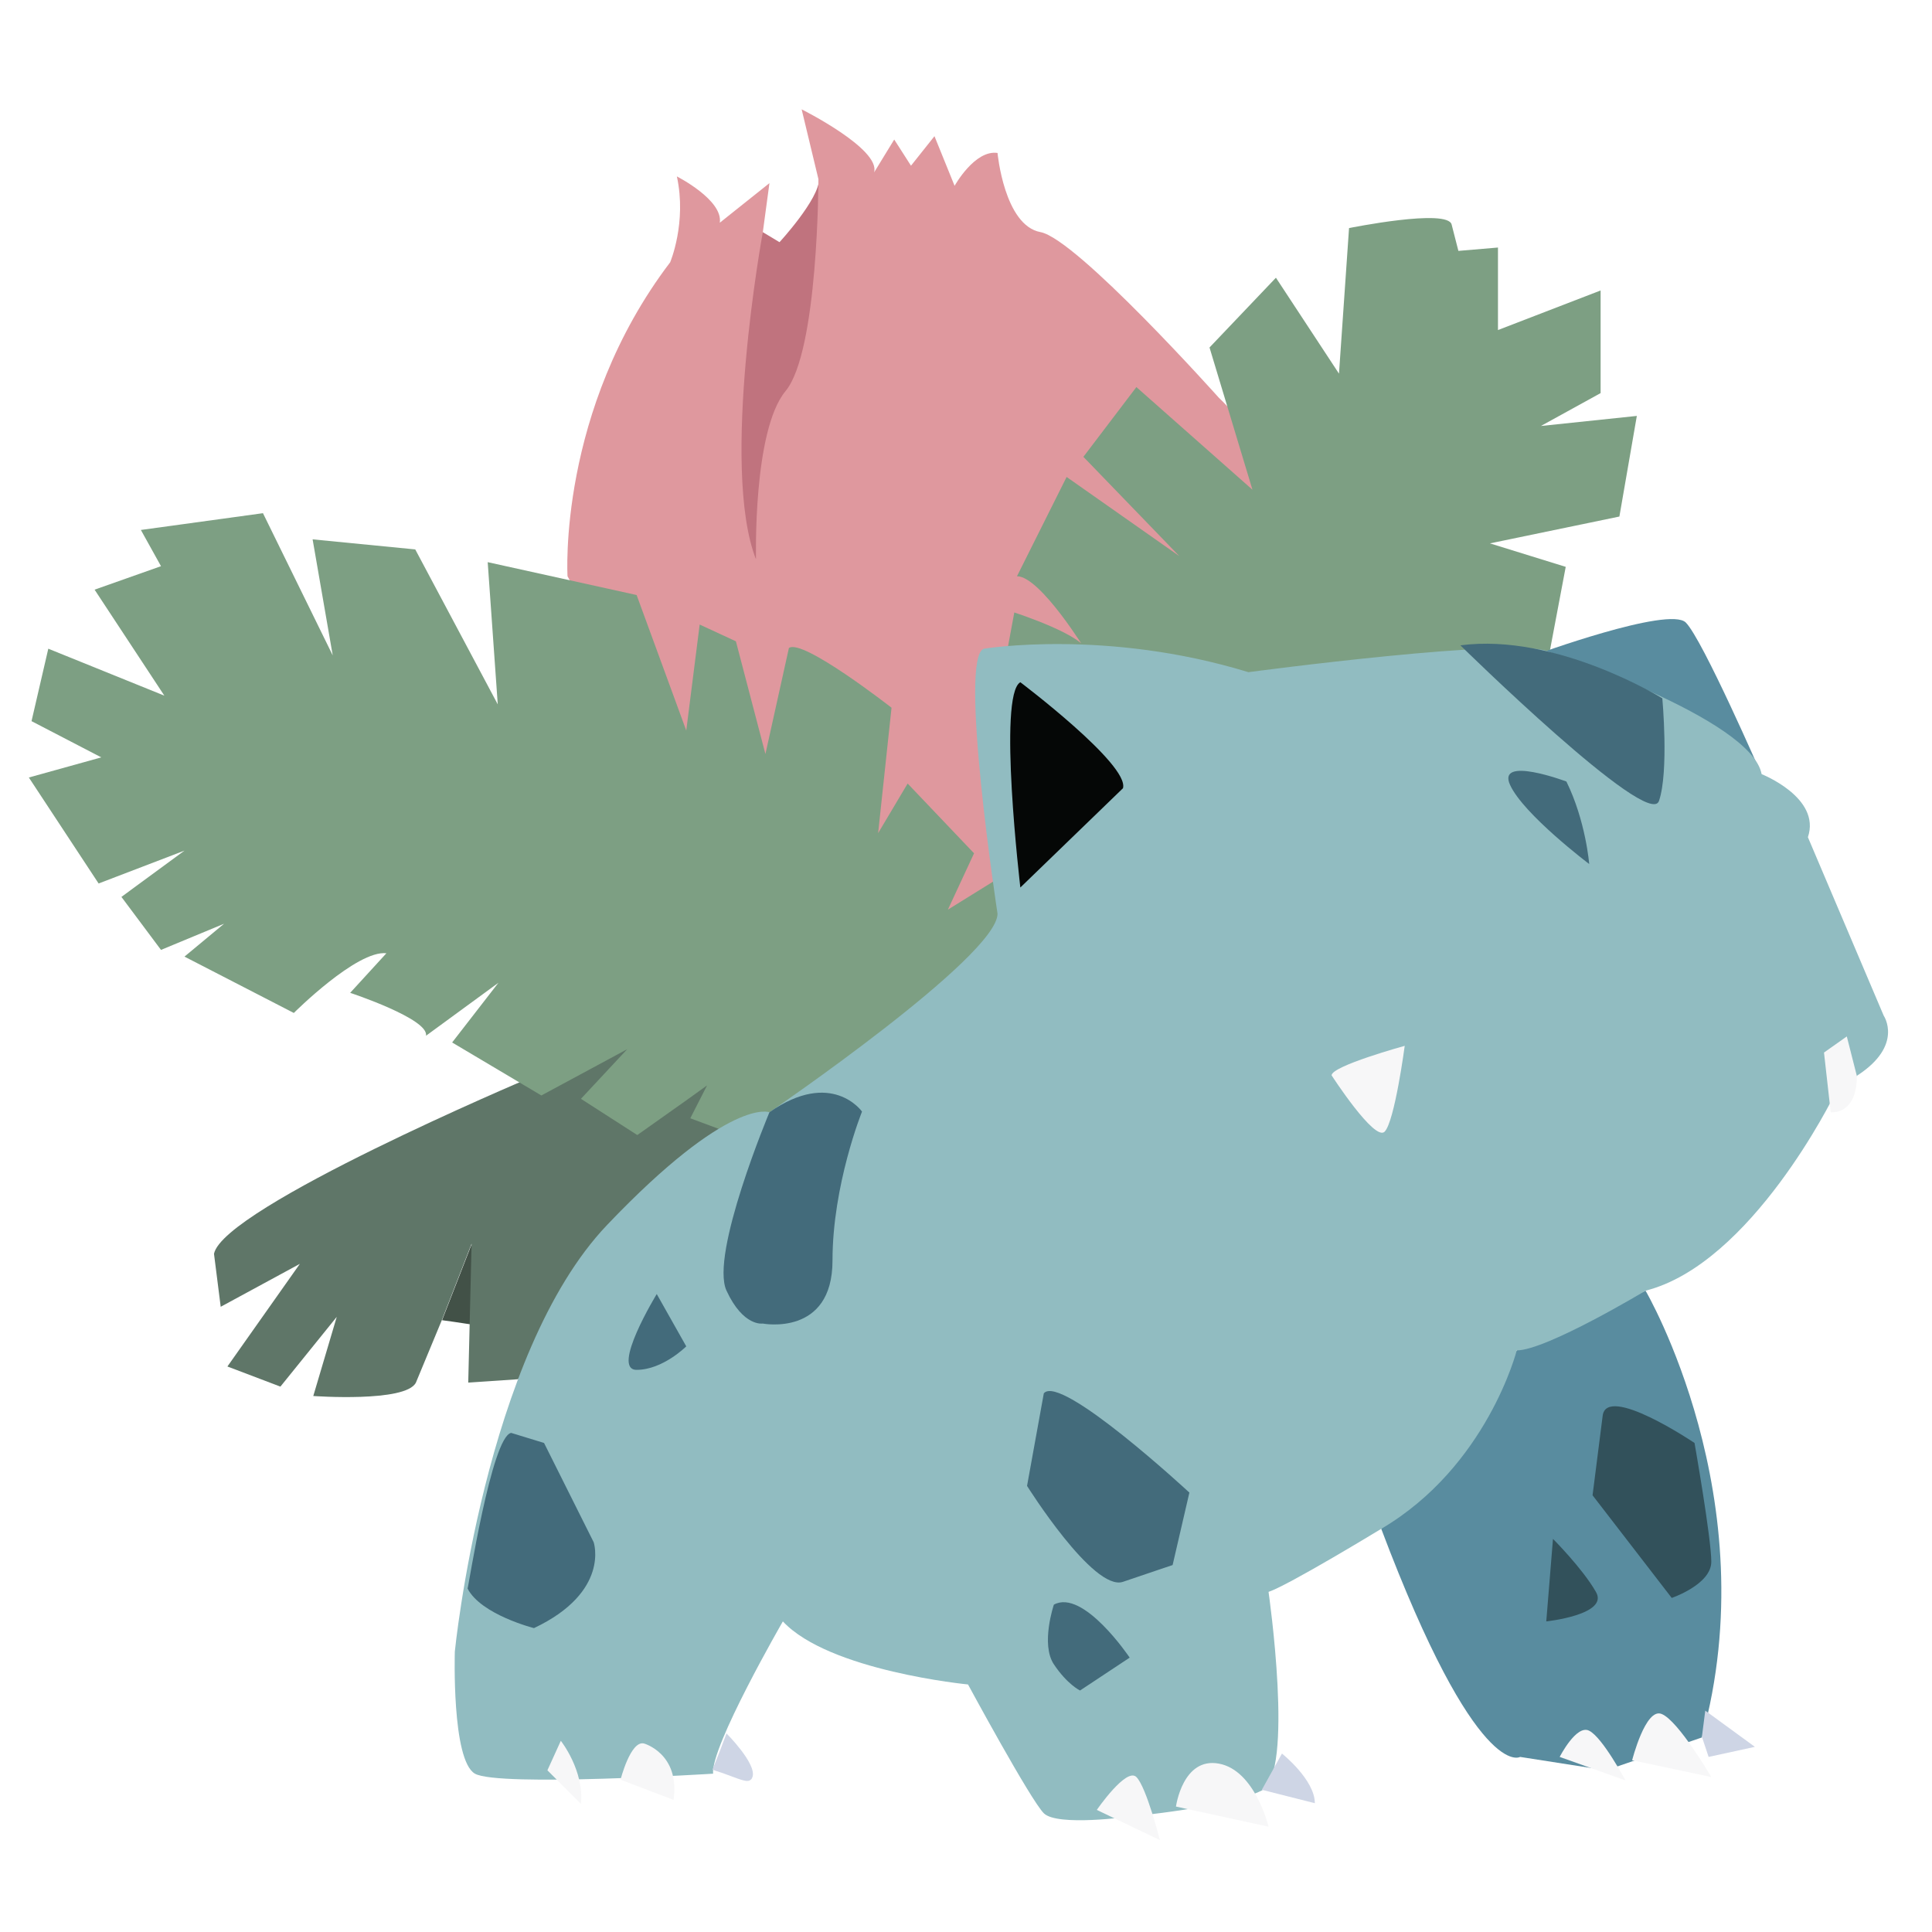
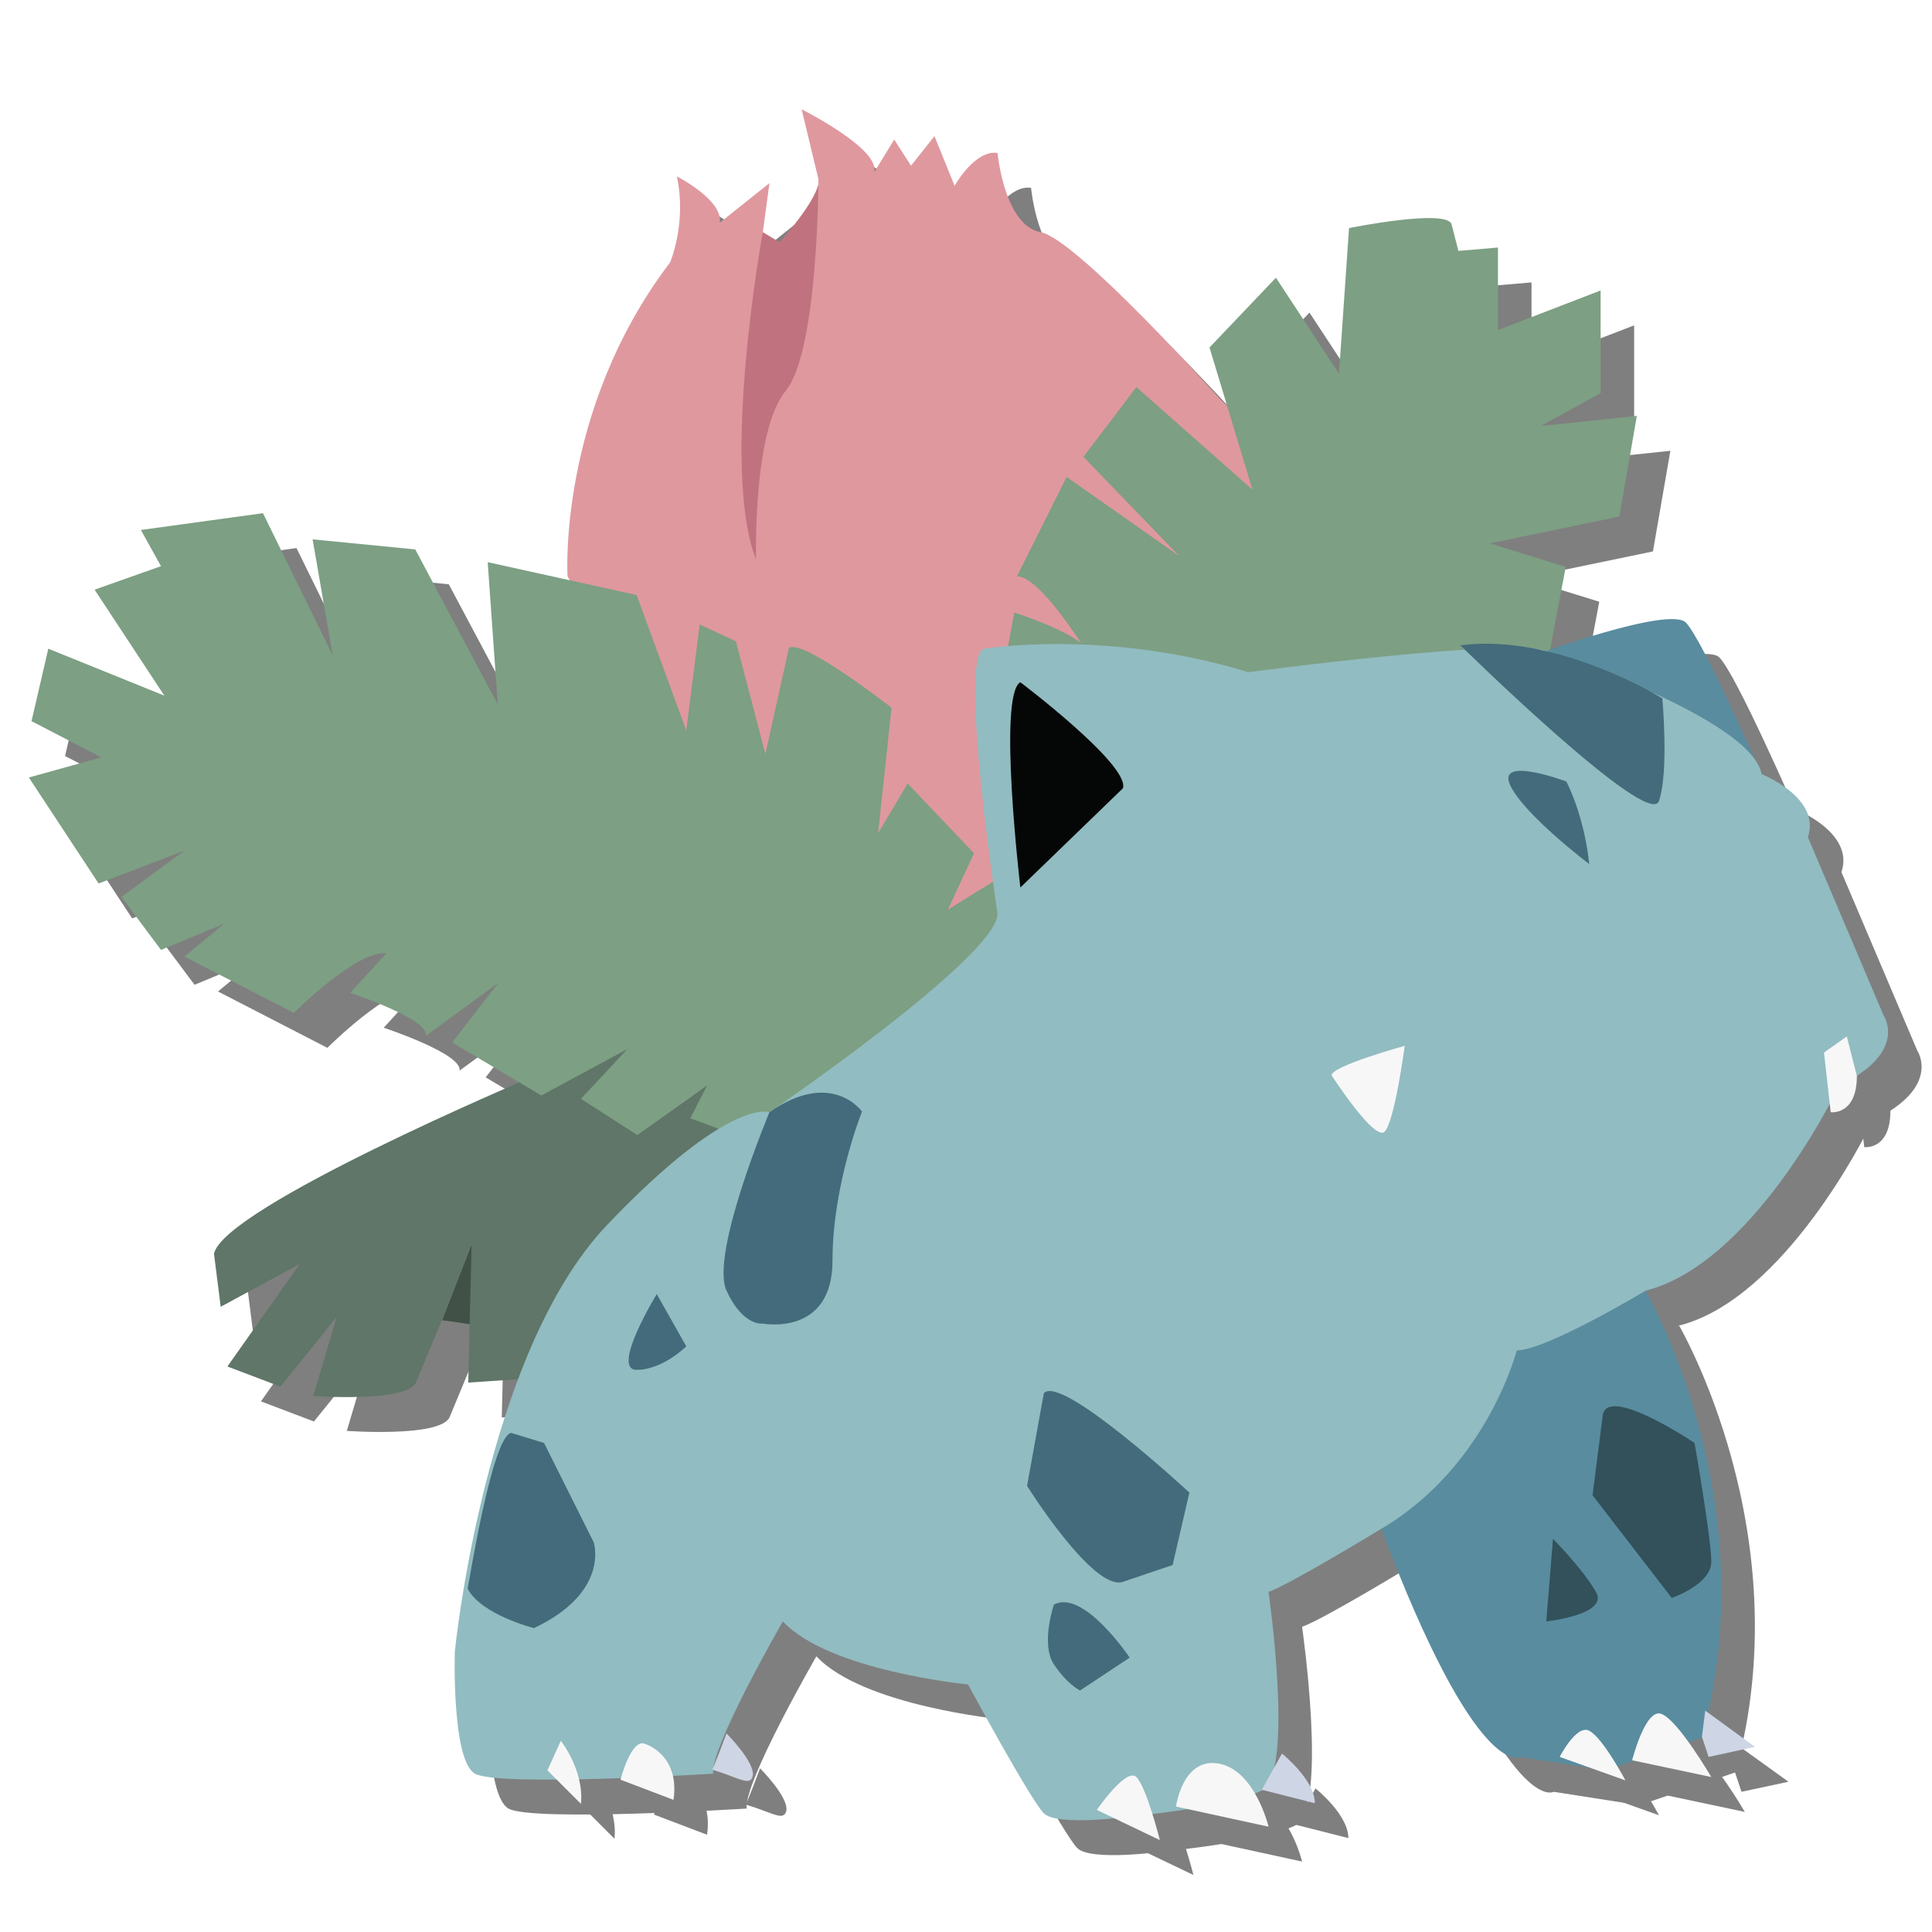
<svg xmlns="http://www.w3.org/2000/svg" version="1.1" id="Layer_1" x="0px" y="0px" viewBox="0 0 288 288" style="enable-background:new 0 0 288 288;" xml:space="preserve">
  <style type="text/css">
- 	.st0{fill:#C0737E;}
- 	.st1{fill:#DF989E;}
- 	.st2{fill:#425147;}
- 	.st3{fill:#5F7668;}
- 	.st4{fill:#7D9F83;}
- 	.st5{fill:#598C9F;}
- 	.st6{fill:#91BCC1;}
- 	.st7{fill:#050706;}
- 	.st8{fill:#F7F7F8;}
- 	.st9{fill:#CED5E5;}
- 	.st10{fill:#436B7B;}
- 	.st11{fill:#32515B;}
+ 	.st0{opacity:0.5;}
+ 	.st1{fill:#C0737E;}
+ 	.st2{fill:#DF989E;}
+ 	.st3{fill:#425147;}
+ 	.st4{fill:#5F7668;}
+ 	.st5{fill:#7D9F83;}
+ 	.st6{fill:#598C9F;}
+ 	.st7{fill:#91BCC1;}
+ 	.st8{fill:#050706;}
+ 	.st9{fill:#F7F7F8;}
+ 	.st10{fill:#CED5E5;}
+ 	.st11{fill:#436B7B;}
+ 	.st12{fill:#32515B;}
</style>
-   <path class="st0" d="M112.7,83.4c-3.7-3.3-5.7-6.7-6.9-9.4c-8.1-18,6.8-38,7.9-39.4l2.5,1.5c0,0,5.9-6.4,5.9-9.4  c1.9,5.5,5.7,19,1.5,35C120.9,71.9,116.1,79.2,112.7,83.4z" />
-   <path class="st1" d="M112.7,83.4c0,0-0.5-19.2,4.4-25.1c4.9-5.9,4.9-31.6,4.9-31.6l-2.5-10.4c0,0,11.8,5.9,10.8,9.4l3-4.9l2.5,3.9  l3.5-4.4l3,7.4c0,0,3-5.4,6.4-4.9c0,0,1,10.8,6.4,11.8c5.4,1,26.6,24.7,26.6,24.7c1.7,1.6,3.8,4,5.4,7.4c3.9,8.2,2.2,16.1,1.5,18.7  c-13.5,18.1-27,36.2-40.4,54.2c-14.5-5.4-28.9-10.8-43.4-16.3L84.6,85.9c0,0-1.5-24.7,15.3-46.8c0,0,2.5-5.9,1-12.8  c0,0,6.9,3.5,6.4,6.9l7.4-5.9l-1,7.4C113.7,34.6,107.3,69.6,112.7,83.4z" />
-   <path class="st2" d="M65.9,196.8c2.3,0.3,4.6,0.7,6.9,1c-0.8-4.1-1.6-8.2-2.5-12.3L65.9,196.8z" />
-   <path class="st3" d="M78.7,160.8c0,0-45.4,19.2-46.8,26.1l1,7.9l11.8-6.4l-10.8,15.3l7.9,3l8.4-10.4l-3.5,11.8c0,0,13.8,1,15.3-2  l3.9-9.4l4.4-11.3l-0.5,20.7l7.4-0.5l35.5-38.5l-17.3-33L78.7,160.8z" />
-   <path class="st4" d="M150.2,96.7l1-5.4c0,0,10.8,3.5,10.8,5.9c0,0-6.9-11.3-10.4-11.3l7.4-14.8l16.8,11.8l-14.3-14.8l7.9-10.4  l17.3,15.3l-6.4-21.2l9.9-10.4l9.4,14.3l1.5-21.7c0,0,14.8-3,15.3-0.5l1,3.9l5.9-0.5v12.3l15.3-5.9v15.3l-8.9,4.9l14.3-1.5L241.4,77  L222.1,81l11.3,3.5L231,97.2l-38.5,5.4L150.2,96.7z" />
-   <path class="st4" d="M149.2,130.7l-7.9,4.9l3.9-8.4l-9.9-10.4l-4.4,7.4l2-18.7c0,0-13.3-10.4-15.3-8.9l-3.5,15.8l-4.4-16.8l-5.4-2.5  l-2,15.8l-7.4-20.2l-22.2-4.9l1.5,21.2L61.9,81.9l-15.3-1.5l3,17.3L39.2,76.5L21,79l3,5.4l-9.9,3.5l10.4,15.8L7.2,96.7l-2.5,10.8  l10.4,5.4l-10.8,3l10.4,15.8l12.8-4.9l-9.4,6.9l5.9,7.9l9.4-3.9l-5.9,4.9l16.3,8.4c0,0,9.4-9.4,13.8-8.9l-5.4,5.9  c0,0,11.8,3.9,11.3,6.4l10.8-7.9l-6.9,8.9l13.3,7.9l12.8-6.9l-6.9,7.4l8.4,5.4l7.2-5.1l3.2-2.3l-2.5,4.9l9.4,3.5l40.9-30.6  L149.2,130.7z" />
-   <path class="st5" d="M228.6,97.7c0,0,20.2-7.4,22.7-4.9c2.5,2.5,11.3,22.7,11.3,22.7L228.6,97.7z" />
-   <path class="st5" d="M205.9,227.9l20.2-26.6l19.2-8.9c0,0,18.2,31.1,8.4,66.6l-14.3,4.9l-12.8-2  C226.6,261.9,220.2,265.8,205.9,227.9z" />
-   <path class="st6" d="M146.7,96.7c0,0,18.2-3,39.4,3.5c0,0,40.4-5.4,44.9-3c0,0,30.1,9.9,31.6,18.2c0,0,8.9,3.5,6.9,9.4l11.3,26.6  c0,0,3,4.4-3.9,8.9l-3.5,3c0,0-12.3,25.1-28.1,29.1c0,0-14.8,8.9-19.2,8.9c0,0-4.4,17.3-20.2,26.6c0,0-13.8,8.4-16.8,9.4  c0,0,3.9,27.1-1,29.6c-4.9,2.5-19.7,3.9-19.7,3.9s-10.8,1.5-12.8-0.5c-2-2-11.3-19.2-11.3-19.2s-20.7-2-27.6-9.4  c0,0-10.8,18.7-10.4,22.7c0,0-32,2-35.5,0c-3.5-2-3-18.2-3-18.2s4.4-44.4,22.7-63.6s24.2-16.8,24.2-16.8s34-23.2,34-29.6  C148.7,136.2,142.8,97.7,146.7,96.7z" />
-   <path class="st7" d="M152.1,101.7c0,0,16.3,12.3,15.3,15.8l-15.3,14.8C152.1,132.2,148.7,103.6,152.1,101.7z" />
-   <path class="st8" d="M198.5,160.3c0,0,6.4,9.9,7.9,8.4c1.5-1.5,3-12.8,3-12.8S198.5,158.9,198.5,160.3z" />
-   <path class="st8" d="M271.9,156.9l1,8.9c0,0,3.9,0.5,3.9-5.4l-1.5-5.9L271.9,156.9z" />
-   <path class="st8" d="M81.6,263.9l2-4.4c0,0,3.5,4.4,3,9.4L81.6,263.9z" />
-   <path class="st8" d="M92.5,265.3c0,0,1.5-5.9,3.5-5.4c0,0,5.4,1.5,4.4,8.4L92.5,265.3z" />
-   <path class="st8" d="M163.5,269.8c0,0,4.4-6.4,5.9-4.9c1.5,1.5,3.5,9.4,3.5,9.4L163.5,269.8z" />
-   <path class="st8" d="M175.3,269.3c0,0,1-7.4,6.4-6.4s7.4,9.4,7.4,9.4L175.3,269.3z" />
-   <path class="st8" d="M232.5,261.9c0,0,2.5-4.9,4.4-3.9c2,1,5.4,7.4,5.4,7.4L232.5,261.9z" />
-   <path class="st8" d="M243.3,262.4c0,0,2-7.9,4.4-6.9c2.5,1,7.4,9.4,7.4,9.4L243.3,262.4z" />
-   <path class="st9" d="M108.3,258.4c0,0,4.4,4.4,3.9,6.4c-0.1,0.2-0.1,0.4-0.3,0.5c-0.5,0.5-1.7-0.1-4.2-1c-0.7-0.2-1.2-0.4-1.5-0.5  C106.9,262.1,107.6,260.3,108.3,258.4z" />
-   <path class="st9" d="M191.1,261.4c0,0,4.9,3.9,4.9,7.4l-7.9-2L191.1,261.4z" />
-   <polygon class="st9" points="254.2,255 261.6,260.4 254.7,261.9 253.7,258.9 " />
-   <path class="st10" d="M157.1,239.2c0,0-2,5.9,0,8.9c2,3,3.9,3.9,3.9,3.9l7.4-4.9C168.4,247.1,161.5,236.8,157.1,239.2z" />
-   <path class="st10" d="M155.6,207.7l-2.5,13.8c0,0,9.9,15.8,14.3,14.3s7.4-2.5,7.4-2.5l2.5-10.8C177.3,222.5,158.1,204.7,155.6,207.7  z" />
-   <path class="st10" d="M76.2,213.6l4.9,1.5l7.4,14.8c0,0,2.5,7.4-8.9,12.8c0,0-7.9-2-9.9-5.9C69.8,236.8,73.3,214.1,76.2,213.6z" />
-   <path class="st10" d="M97.9,192.9c0,0-6.9,11.3-3,11.3s7.4-3.5,7.4-3.5L97.9,192.9z" />
-   <path class="st10" d="M114.7,165.8c0,0-8.9,21.2-6.4,26.6c2.5,5.4,5.4,4.9,5.4,4.9s10.4,2,10.4-9.4c0-11.3,4.4-22.2,4.4-22.2  S124,159.3,114.7,165.8z" />
-   <path class="st11" d="M231.5,229.4l-1,12.3c0,0,9.4-1,7.4-4.4C235.9,233.8,231.5,229.4,231.5,229.4z" />
-   <path class="st11" d="M238.9,211.1l-1.5,11.8l11.8,15.3c0,0,5.9-2,5.9-5.4c0-3.5-2.5-17.7-2.5-17.7S239.4,206.2,238.9,211.1z" />
-   <path class="st10" d="M233.5,116.5c0,0-10.4-3.9-8.4,0.5c2,4.4,11.8,11.8,11.8,11.8S236.4,122.4,233.5,116.5z" />
-   <path class="st10" d="M217.7,96.2c0,0,28.1,27.6,29.6,23.2c1.5-4.4,0.5-15.3,0.5-15.3S232,94.3,217.7,96.2z" />
+   <g class="st0">
+     <path d="M117.7,88.6c-3.7-3.3-5.7-6.7-6.9-9.4c-8.1-18,6.8-38,7.9-39.4l2.5,1.5c0,0,5.9-6.4,5.9-9.4c1.9,5.5,5.7,19,1.5,35   C125.9,77.1,121.1,84.4,117.7,88.6z" />
+     <path d="M117.7,88.6c0,0-0.5-19.2,4.4-25.1c4.9-5.9,4.9-31.6,4.9-31.6l-2.5-10.4c0,0,11.8,5.9,10.8,9.4l3-4.9l2.5,3.9l3.5-4.4   l3,7.4c0,0,3-5.4,6.4-4.9c0,0,1,10.8,6.4,11.8s26.6,24.7,26.6,24.7c1.7,1.6,3.8,4,5.4,7.4c3.9,8.2,2.2,16.1,1.5,18.7   c-13.5,18.1-27,36.2-40.4,54.2c-14.5-5.4-28.9-10.8-43.4-16.3L89.6,91.1c0,0-1.5-24.7,15.3-46.8c0,0,2.5-5.9,1-12.8   c0,0,6.9,3.5,6.4,6.9l7.4-5.9l-1,7.4C118.7,39.8,112.3,74.8,117.7,88.6z" />
+     <path d="M70.9,202c2.3,0.3,4.6,0.7,6.9,1c-0.8-4.1-1.6-8.2-2.5-12.3L70.9,202z" />
+     <path d="M83.7,166c0,0-45.4,19.2-46.8,26.1l1,7.9l11.8-6.4l-10.8,15.3l7.9,3l8.4-10.4l-3.5,11.8c0,0,13.8,1,15.3-2l3.9-9.4   l4.4-11.3l-0.5,20.7l7.4-0.5l35.5-38.5l-17.3-33L83.7,166z" />
+     <path d="M155.2,101.9l1-5.4c0,0,10.8,3.5,10.8,5.9c0,0-6.9-11.3-10.4-11.3l7.4-14.8l16.8,11.8l-14.3-14.8l7.9-10.4l17.3,15.3   L185.3,57l9.9-10.4l9.4,14.3l1.5-21.7c0,0,14.8-3,15.3-0.5l1,3.9l5.9-0.5v12.3l15.3-5.9v15.3l-8.9,4.9l14.3-1.5l-2.6,15l-19.3,4   l11.3,3.5l-2.4,12.7l-38.5,5.4L155.2,101.9z" />
+     <path d="M154.2,135.9l-7.9,4.9l3.9-8.4l-9.9-10.4l-4.4,7.4l2-18.7c0,0-13.3-10.4-15.3-8.9l-3.5,15.8l-4.4-16.8l-5.4-2.5l-2,15.8   l-7.4-20.2L77.7,89l1.5,21.2L66.9,87.1l-15.3-1.5l3,17.3L44.2,81.7L26,84.2l3,5.4l-9.9,3.5l10.4,15.8l-17.3-7l-2.5,10.8l10.4,5.4   l-10.8,3l10.4,15.8l12.8-4.9l-9.4,6.9l5.9,7.9l9.4-3.9l-5.9,4.9l16.3,8.4c0,0,9.4-9.4,13.8-8.9l-5.4,5.9c0,0,11.8,3.9,11.3,6.4   l10.8-7.9l-6.9,8.9l13.3,7.9l12.8-6.9l-6.9,7.4l8.4,5.4l7.2-5.1l3.2-2.3l-2.5,4.9l9.4,3.5l40.9-30.6L154.2,135.9z" />
+     <path d="M233.6,102.9c0,0,20.2-7.4,22.7-4.9c2.5,2.5,11.3,22.7,11.3,22.7L233.6,102.9z" />
+     <path d="M210.9,233.1l20.2-26.6l19.2-8.9c0,0,18.2,31.1,8.4,66.6l-14.3,4.9l-12.8-2C231.6,267.1,225.2,271,210.9,233.1z" />
+     <path d="M151.7,101.9c0,0,18.2-3,39.4,3.5c0,0,40.4-5.4,44.9-3c0,0,30.1,9.9,31.6,18.2c0,0,8.9,3.5,6.9,9.4l11.3,26.6   c0,0,3,4.4-3.9,8.9l-3.5,3c0,0-12.3,25.1-28.1,29.1c0,0-14.8,8.9-19.2,8.9c0,0-4.4,17.3-20.2,26.6c0,0-13.8,8.4-16.8,9.4   c0,0,3.9,27.1-1,29.6s-19.7,3.9-19.7,3.9s-10.8,1.5-12.8-0.5s-11.3-19.2-11.3-19.2s-20.7-2-27.6-9.4c0,0-10.8,18.7-10.4,22.7   c0,0-32,2-35.5,0s-3-18.2-3-18.2s4.4-44.4,22.7-63.6s24.2-16.8,24.2-16.8s34-23.2,34-29.6C153.7,141.4,147.8,102.9,151.7,101.9z" />
+     <path d="M157.1,106.9c0,0,16.3,12.3,15.3,15.8l-15.3,14.8C157.1,137.4,153.7,108.8,157.1,106.9z" />
+     <path d="M203.5,165.5c0,0,6.4,9.9,7.9,8.4s3-12.8,3-12.8S203.5,164.1,203.5,165.5z" />
+     <path d="M276.9,162.1l1,8.9c0,0,3.9,0.5,3.9-5.4l-1.5-5.9L276.9,162.1z" />
+     <path d="M86.6,269.1l2-4.4c0,0,3.5,4.4,3,9.4L86.6,269.1z" />
+     <path d="M97.5,270.5c0,0,1.5-5.9,3.5-5.4c0,0,5.4,1.5,4.4,8.4L97.5,270.5z" />
+     <path d="M168.5,275c0,0,4.4-6.4,5.9-4.9s3.5,9.4,3.5,9.4L168.5,275z" />
+     <path d="M180.3,274.5c0,0,1-7.4,6.4-6.4s7.4,9.4,7.4,9.4L180.3,274.5z" />
+     <path d="M237.5,267.1c0,0,2.5-4.9,4.4-3.9c2,1,5.4,7.4,5.4,7.4L237.5,267.1z" />
+     <path d="M248.3,267.6c0,0,2-7.9,4.4-6.9c2.5,1,7.4,9.4,7.4,9.4L248.3,267.6z" />
+     <path d="M113.3,263.6c0,0,4.4,4.4,3.9,6.4c-0.1,0.2-0.1,0.4-0.3,0.5c-0.5,0.5-1.7-0.1-4.2-1c-0.7-0.2-1.2-0.4-1.5-0.5   C111.9,267.3,112.6,265.5,113.3,263.6z" />
+     <path d="M196.1,266.6c0,0,4.9,3.9,4.9,7.4l-7.9-2L196.1,266.6z" />
+     <polygon points="259.1,260.2 266.6,265.6 259.6,267.1 258.6,264.1  " />
+     <path d="M162.1,244.4c0,0-2,5.9,0,8.9s3.9,3.9,3.9,3.9l7.4-4.9C173.4,252.3,166.5,242,162.1,244.4z" />
+     <path d="M160.6,212.9l-2.5,13.8c0,0,9.9,15.8,14.3,14.3s7.4-2.5,7.4-2.5l2.5-10.8C182.3,227.7,163.1,209.9,160.6,212.9z" />
+     <path d="M81.2,218.8l4.9,1.5l7.4,14.8c0,0,2.5,7.4-8.9,12.8c0,0-7.9-2-9.9-5.9C74.8,242,78.3,219.3,81.2,218.8z" />
+     <path d="M102.9,198.1c0,0-6.9,11.3-3,11.3s7.4-3.5,7.4-3.5L102.9,198.1z" />
+     <path d="M119.7,171c0,0-8.9,21.2-6.4,26.6s5.4,4.9,5.4,4.9s10.4,2,10.4-9.4c0-11.3,4.4-22.2,4.4-22.2S129,164.5,119.7,171z" />
+     <path d="M236.5,234.6l-1,12.3c0,0,9.4-1,7.4-4.4C240.9,239,236.5,234.6,236.5,234.6z" />
+     <path d="M243.9,216.3l-1.5,11.8l11.8,15.3c0,0,5.9-2,5.9-5.4c0-3.5-2.5-17.7-2.5-17.7S244.4,211.4,243.9,216.3z" />
+     <path d="M238.5,121.7c0,0-10.4-3.9-8.4,0.5s11.8,11.8,11.8,11.8S241.4,127.6,238.5,121.7z" />
+     <path d="M222.7,101.4c0,0,28.1,27.6,29.6,23.2s0.5-15.3,0.5-15.3S237,99.5,222.7,101.4z" />
+   </g>
+   <g>
+     <path class="st1" d="M112.7,83.4c-3.7-3.3-5.7-6.7-6.9-9.4c-8.1-18,6.8-38,7.9-39.4l2.5,1.5c0,0,5.9-6.4,5.9-9.4   c1.9,5.5,5.7,19,1.5,35C120.9,71.9,116.1,79.2,112.7,83.4z" />
+     <path class="st2" d="M112.7,83.4c0,0-0.5-19.2,4.4-25.1c4.9-5.9,4.9-31.6,4.9-31.6l-2.5-10.4c0,0,11.8,5.9,10.8,9.4l3-4.9l2.5,3.9   l3.5-4.4l3,7.4c0,0,3-5.4,6.4-4.9c0,0,1,10.8,6.4,11.8s26.6,24.7,26.6,24.7c1.7,1.6,3.8,4,5.4,7.4c3.9,8.2,2.2,16.1,1.5,18.7   c-13.5,18.1-27,36.2-40.4,54.2c-14.5-5.4-28.9-10.8-43.4-16.3L84.6,85.9c0,0-1.5-24.7,15.3-46.8c0,0,2.5-5.9,1-12.8   c0,0,6.9,3.5,6.4,6.9l7.4-5.9l-1,7.4C113.7,34.6,107.3,69.6,112.7,83.4z" />
+     <path class="st3" d="M65.9,196.8c2.3,0.3,4.6,0.7,6.9,1c-0.8-4.1-1.6-8.2-2.5-12.3L65.9,196.8z" />
+     <path class="st4" d="M78.7,160.8c0,0-45.4,19.2-46.8,26.1l1,7.9l11.8-6.4l-10.8,15.3l7.9,3l8.4-10.4l-3.5,11.8c0,0,13.8,1,15.3-2   l3.9-9.4l4.4-11.3l-0.5,20.7l7.4-0.5l35.5-38.5l-17.3-33L78.7,160.8z" />
+     <path class="st5" d="M150.2,96.7l1-5.4c0,0,10.8,3.5,10.8,5.9c0,0-6.9-11.3-10.4-11.3l7.4-14.8l16.8,11.8l-14.3-14.8l7.9-10.4   L186.7,73l-6.4-21.2l9.9-10.4l9.4,14.3l1.5-21.7c0,0,14.8-3,15.3-0.5l1,3.9l5.9-0.5v12.3l15.3-5.9v15.3l-8.9,4.9L244,62l-2.6,15   l-19.3,4l11.3,3.5L231,97.2l-38.5,5.4L150.2,96.7z" />
+     <path class="st5" d="M149.2,130.7l-7.9,4.9l3.9-8.4l-9.9-10.4l-4.4,7.4l2-18.7c0,0-13.3-10.4-15.3-8.9l-3.5,15.8l-4.4-16.8   l-5.4-2.5l-2,15.8l-7.4-20.2l-22.2-4.9l1.5,21.2L61.9,81.9l-15.3-1.5l3,17.3L39.2,76.5L21,79l3,5.4l-9.9,3.5l10.4,15.8l-17.3-7   l-2.5,10.8l10.4,5.4l-10.8,3l10.4,15.8l12.8-4.9l-9.4,6.9l5.9,7.9l9.4-3.9l-5.9,4.9l16.3,8.4c0,0,9.4-9.4,13.8-8.9l-5.4,5.9   c0,0,11.8,3.9,11.3,6.4l10.8-7.9l-6.9,8.9l13.3,7.9l12.8-6.9l-6.9,7.4l8.4,5.4l7.2-5.1l3.2-2.3l-2.5,4.9l9.4,3.5l40.9-30.6   L149.2,130.7z" />
+     <path class="st6" d="M228.6,97.7c0,0,20.2-7.4,22.7-4.9s11.3,22.7,11.3,22.7L228.6,97.7z" />
+     <path class="st6" d="M205.9,227.9l20.2-26.6l19.2-8.9c0,0,18.2,31.1,8.4,66.6l-14.3,4.9l-12.8-2   C226.6,261.9,220.2,265.8,205.9,227.9z" />
+     <path class="st7" d="M146.7,96.7c0,0,18.2-3,39.4,3.5c0,0,40.4-5.4,44.9-3c0,0,30.1,9.9,31.6,18.2c0,0,8.9,3.5,6.9,9.4l11.3,26.6   c0,0,3,4.4-3.9,8.9l-3.5,3c0,0-12.3,25.1-28.1,29.1c0,0-14.8,8.9-19.2,8.9c0,0-4.4,17.3-20.2,26.6c0,0-13.8,8.4-16.8,9.4   c0,0,3.9,27.1-1,29.6s-19.7,3.9-19.7,3.9s-10.8,1.5-12.8-0.5s-11.3-19.2-11.3-19.2s-20.7-2-27.6-9.4c0,0-10.8,18.7-10.4,22.7   c0,0-32,2-35.5,0s-3-18.2-3-18.2s4.4-44.4,22.7-63.6s24.2-16.8,24.2-16.8s34-23.2,34-29.6C148.7,136.2,142.8,97.7,146.7,96.7z" />
+     <path class="st8" d="M152.1,101.7c0,0,16.3,12.3,15.3,15.8l-15.3,14.8C152.1,132.2,148.7,103.6,152.1,101.7z" />
+     <path class="st9" d="M198.5,160.3c0,0,6.4,9.9,7.9,8.4s3-12.8,3-12.8S198.5,158.9,198.5,160.3z" />
+     <path class="st9" d="M271.9,156.9l1,8.9c0,0,3.9,0.5,3.9-5.4l-1.5-5.9L271.9,156.9z" />
+     <path class="st9" d="M81.6,263.9l2-4.4c0,0,3.5,4.4,3,9.4L81.6,263.9z" />
+     <path class="st9" d="M92.5,265.3c0,0,1.5-5.9,3.5-5.4c0,0,5.4,1.5,4.4,8.4L92.5,265.3z" />
+     <path class="st9" d="M163.5,269.8c0,0,4.4-6.4,5.9-4.9s3.5,9.4,3.5,9.4L163.5,269.8z" />
+     <path class="st9" d="M175.3,269.3c0,0,1-7.4,6.4-6.4s7.4,9.4,7.4,9.4L175.3,269.3z" />
+     <path class="st9" d="M232.5,261.9c0,0,2.5-4.9,4.4-3.9c2,1,5.4,7.4,5.4,7.4L232.5,261.9z" />
+     <path class="st9" d="M243.3,262.4c0,0,2-7.9,4.4-6.9c2.5,1,7.4,9.4,7.4,9.4L243.3,262.4z" />
+     <path class="st10" d="M108.3,258.4c0,0,4.4,4.4,3.9,6.4c-0.1,0.2-0.1,0.4-0.3,0.5c-0.5,0.5-1.7-0.1-4.2-1c-0.7-0.2-1.2-0.4-1.5-0.5   C106.9,262.1,107.6,260.3,108.3,258.4z" />
+     <path class="st10" d="M191.1,261.4c0,0,4.9,3.9,4.9,7.4l-7.9-2L191.1,261.4z" />
+     <polygon class="st10" points="254.2,255 261.6,260.4 254.7,261.9 253.7,258.9  " />
+     <path class="st11" d="M157.1,239.2c0,0-2,5.9,0,8.9s3.9,3.9,3.9,3.9l7.4-4.9C168.4,247.1,161.5,236.8,157.1,239.2z" />
+     <path class="st11" d="M155.6,207.7l-2.5,13.8c0,0,9.9,15.8,14.3,14.3s7.4-2.5,7.4-2.5l2.5-10.8   C177.3,222.5,158.1,204.7,155.6,207.7z" />
+     <path class="st11" d="M76.2,213.6l4.9,1.5l7.4,14.8c0,0,2.5,7.4-8.9,12.8c0,0-7.9-2-9.9-5.9C69.8,236.8,73.3,214.1,76.2,213.6z" />
+     <path class="st11" d="M97.9,192.9c0,0-6.9,11.3-3,11.3s7.4-3.5,7.4-3.5L97.9,192.9z" />
+     <path class="st11" d="M114.7,165.8c0,0-8.9,21.2-6.4,26.6c2.5,5.4,5.4,4.9,5.4,4.9s10.4,2,10.4-9.4c0-11.3,4.4-22.2,4.4-22.2   S124,159.3,114.7,165.8z" />
+     <path class="st12" d="M231.5,229.4l-1,12.3c0,0,9.4-1,7.4-4.4C235.9,233.8,231.5,229.4,231.5,229.4z" />
+     <path class="st12" d="M238.9,211.1l-1.5,11.8l11.8,15.3c0,0,5.9-2,5.9-5.4c0-3.5-2.5-17.7-2.5-17.7S239.4,206.2,238.9,211.1z" />
+     <path class="st11" d="M233.5,116.5c0,0-10.4-3.9-8.4,0.5s11.8,11.8,11.8,11.8S236.4,122.4,233.5,116.5z" />
+     <path class="st11" d="M217.7,96.2c0,0,28.1,27.6,29.6,23.2s0.5-15.3,0.5-15.3S232,94.3,217.7,96.2z" />
+   </g>
</svg>
